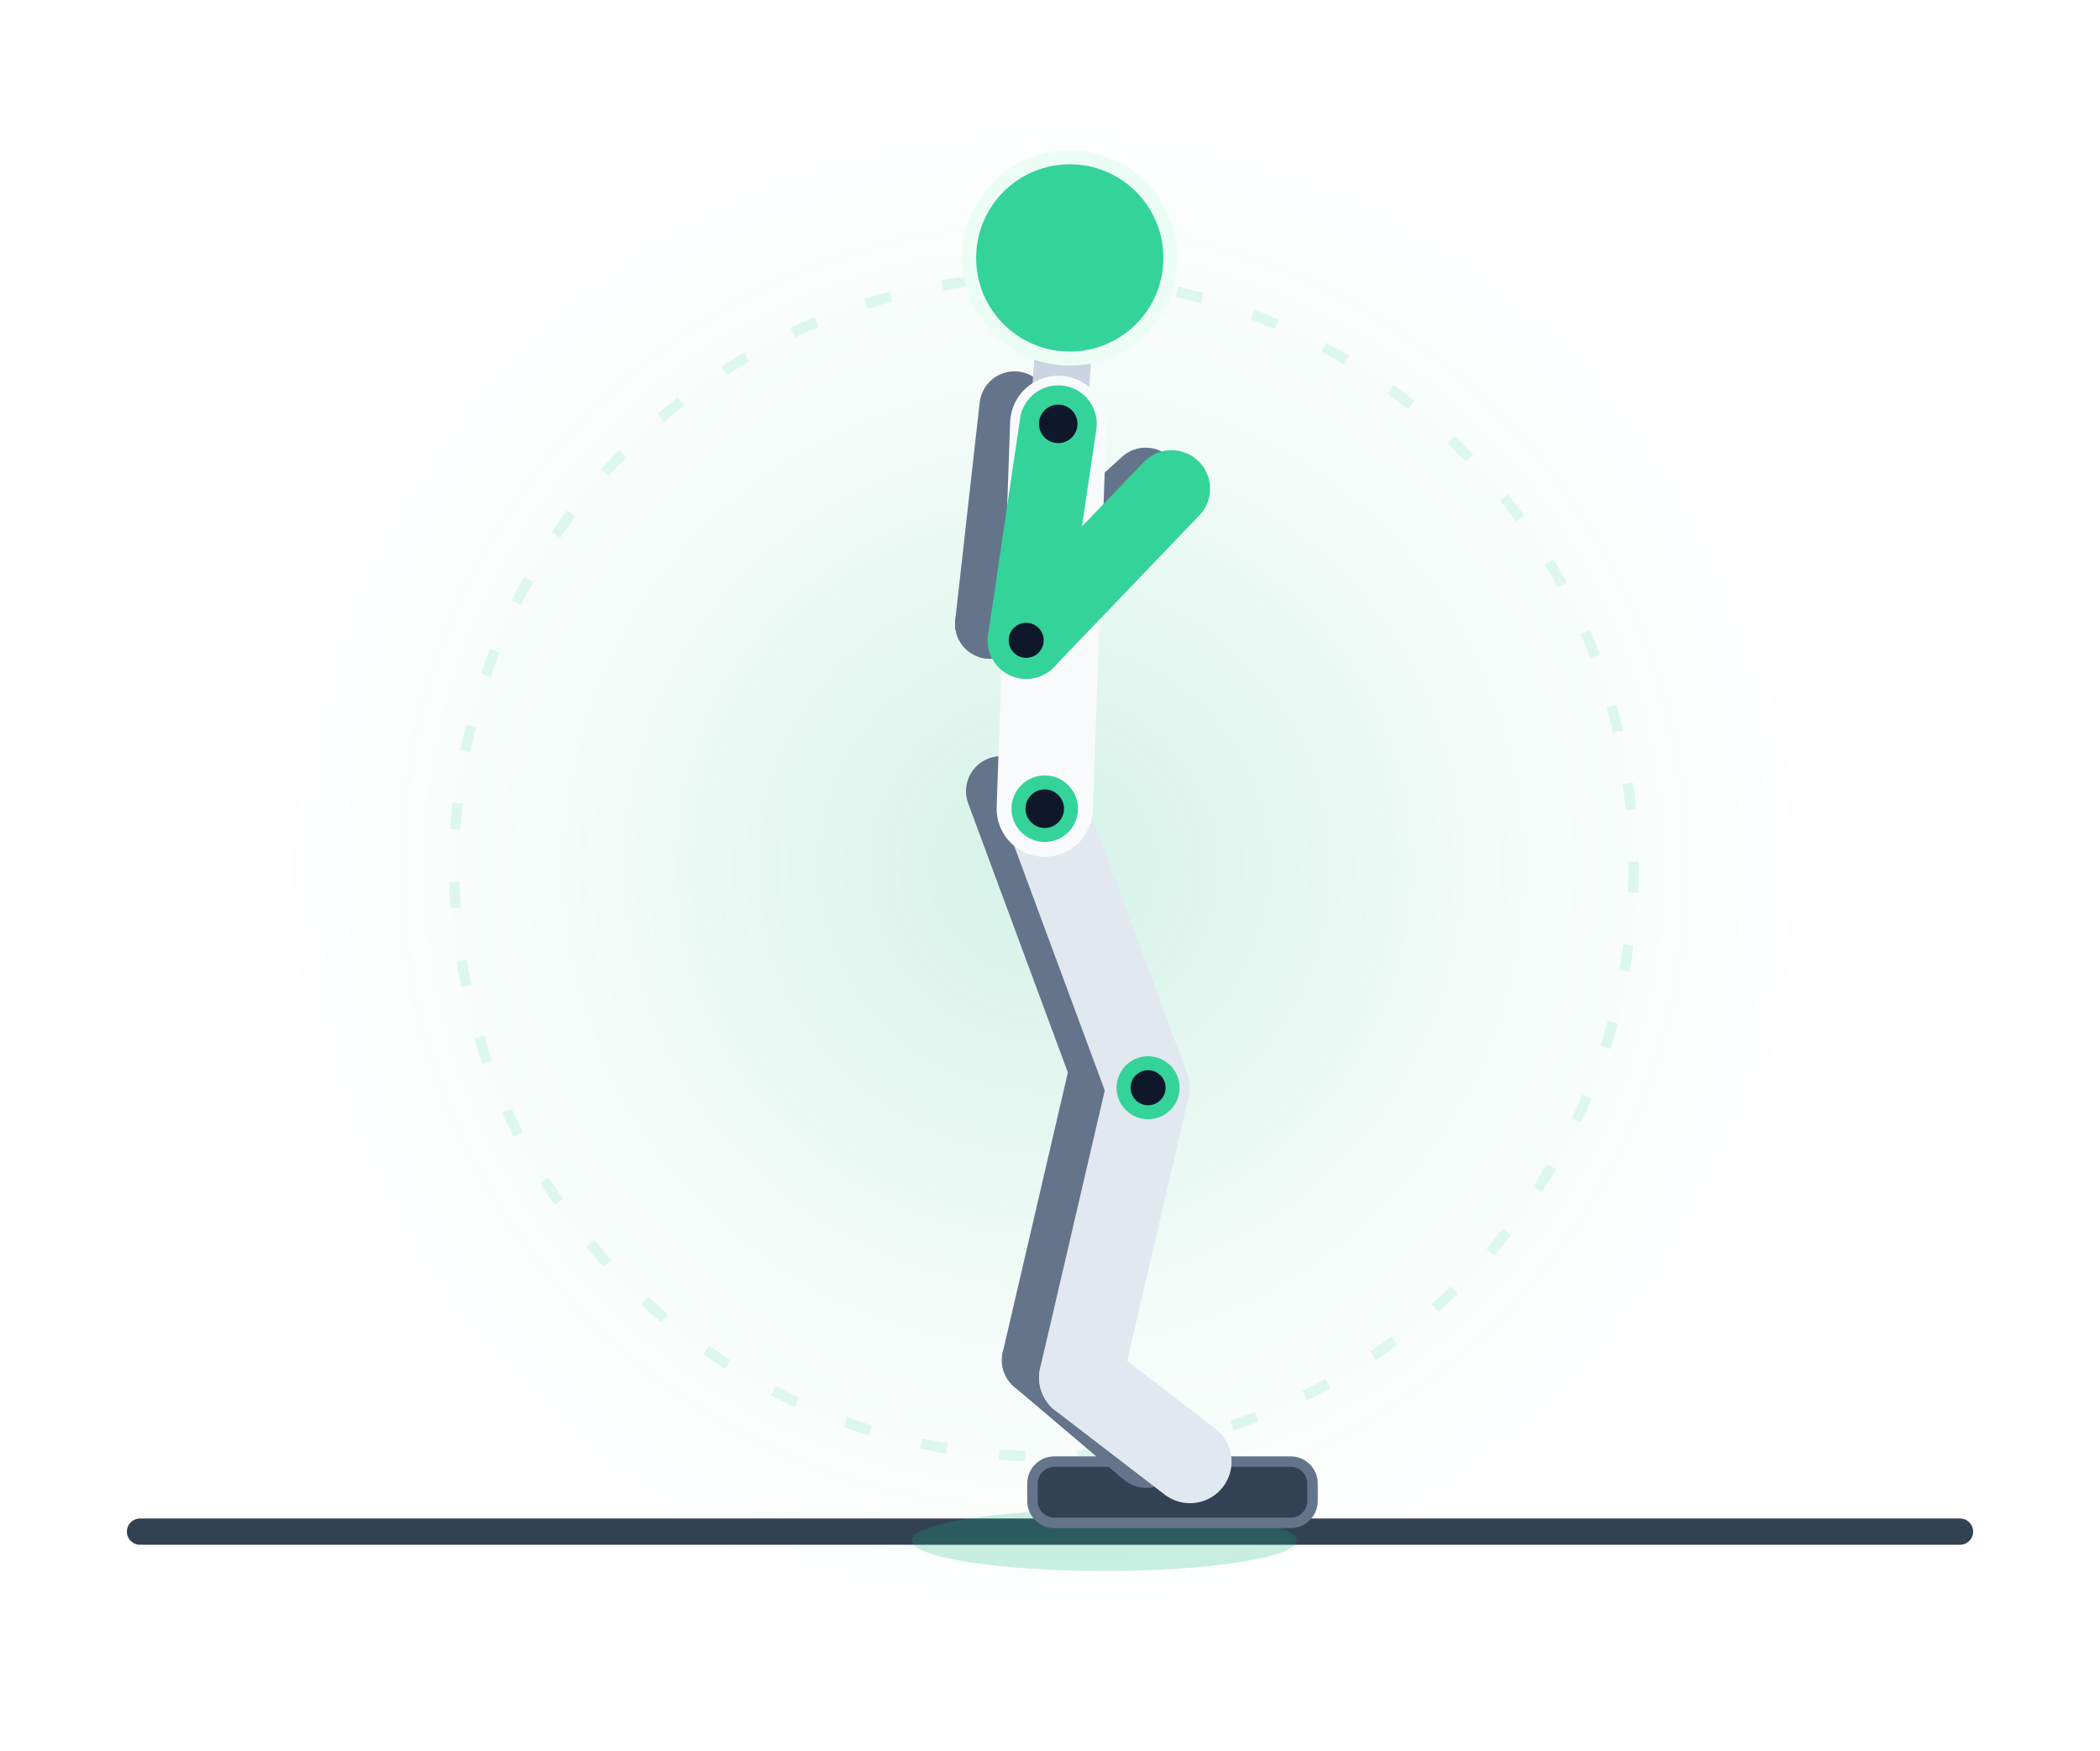
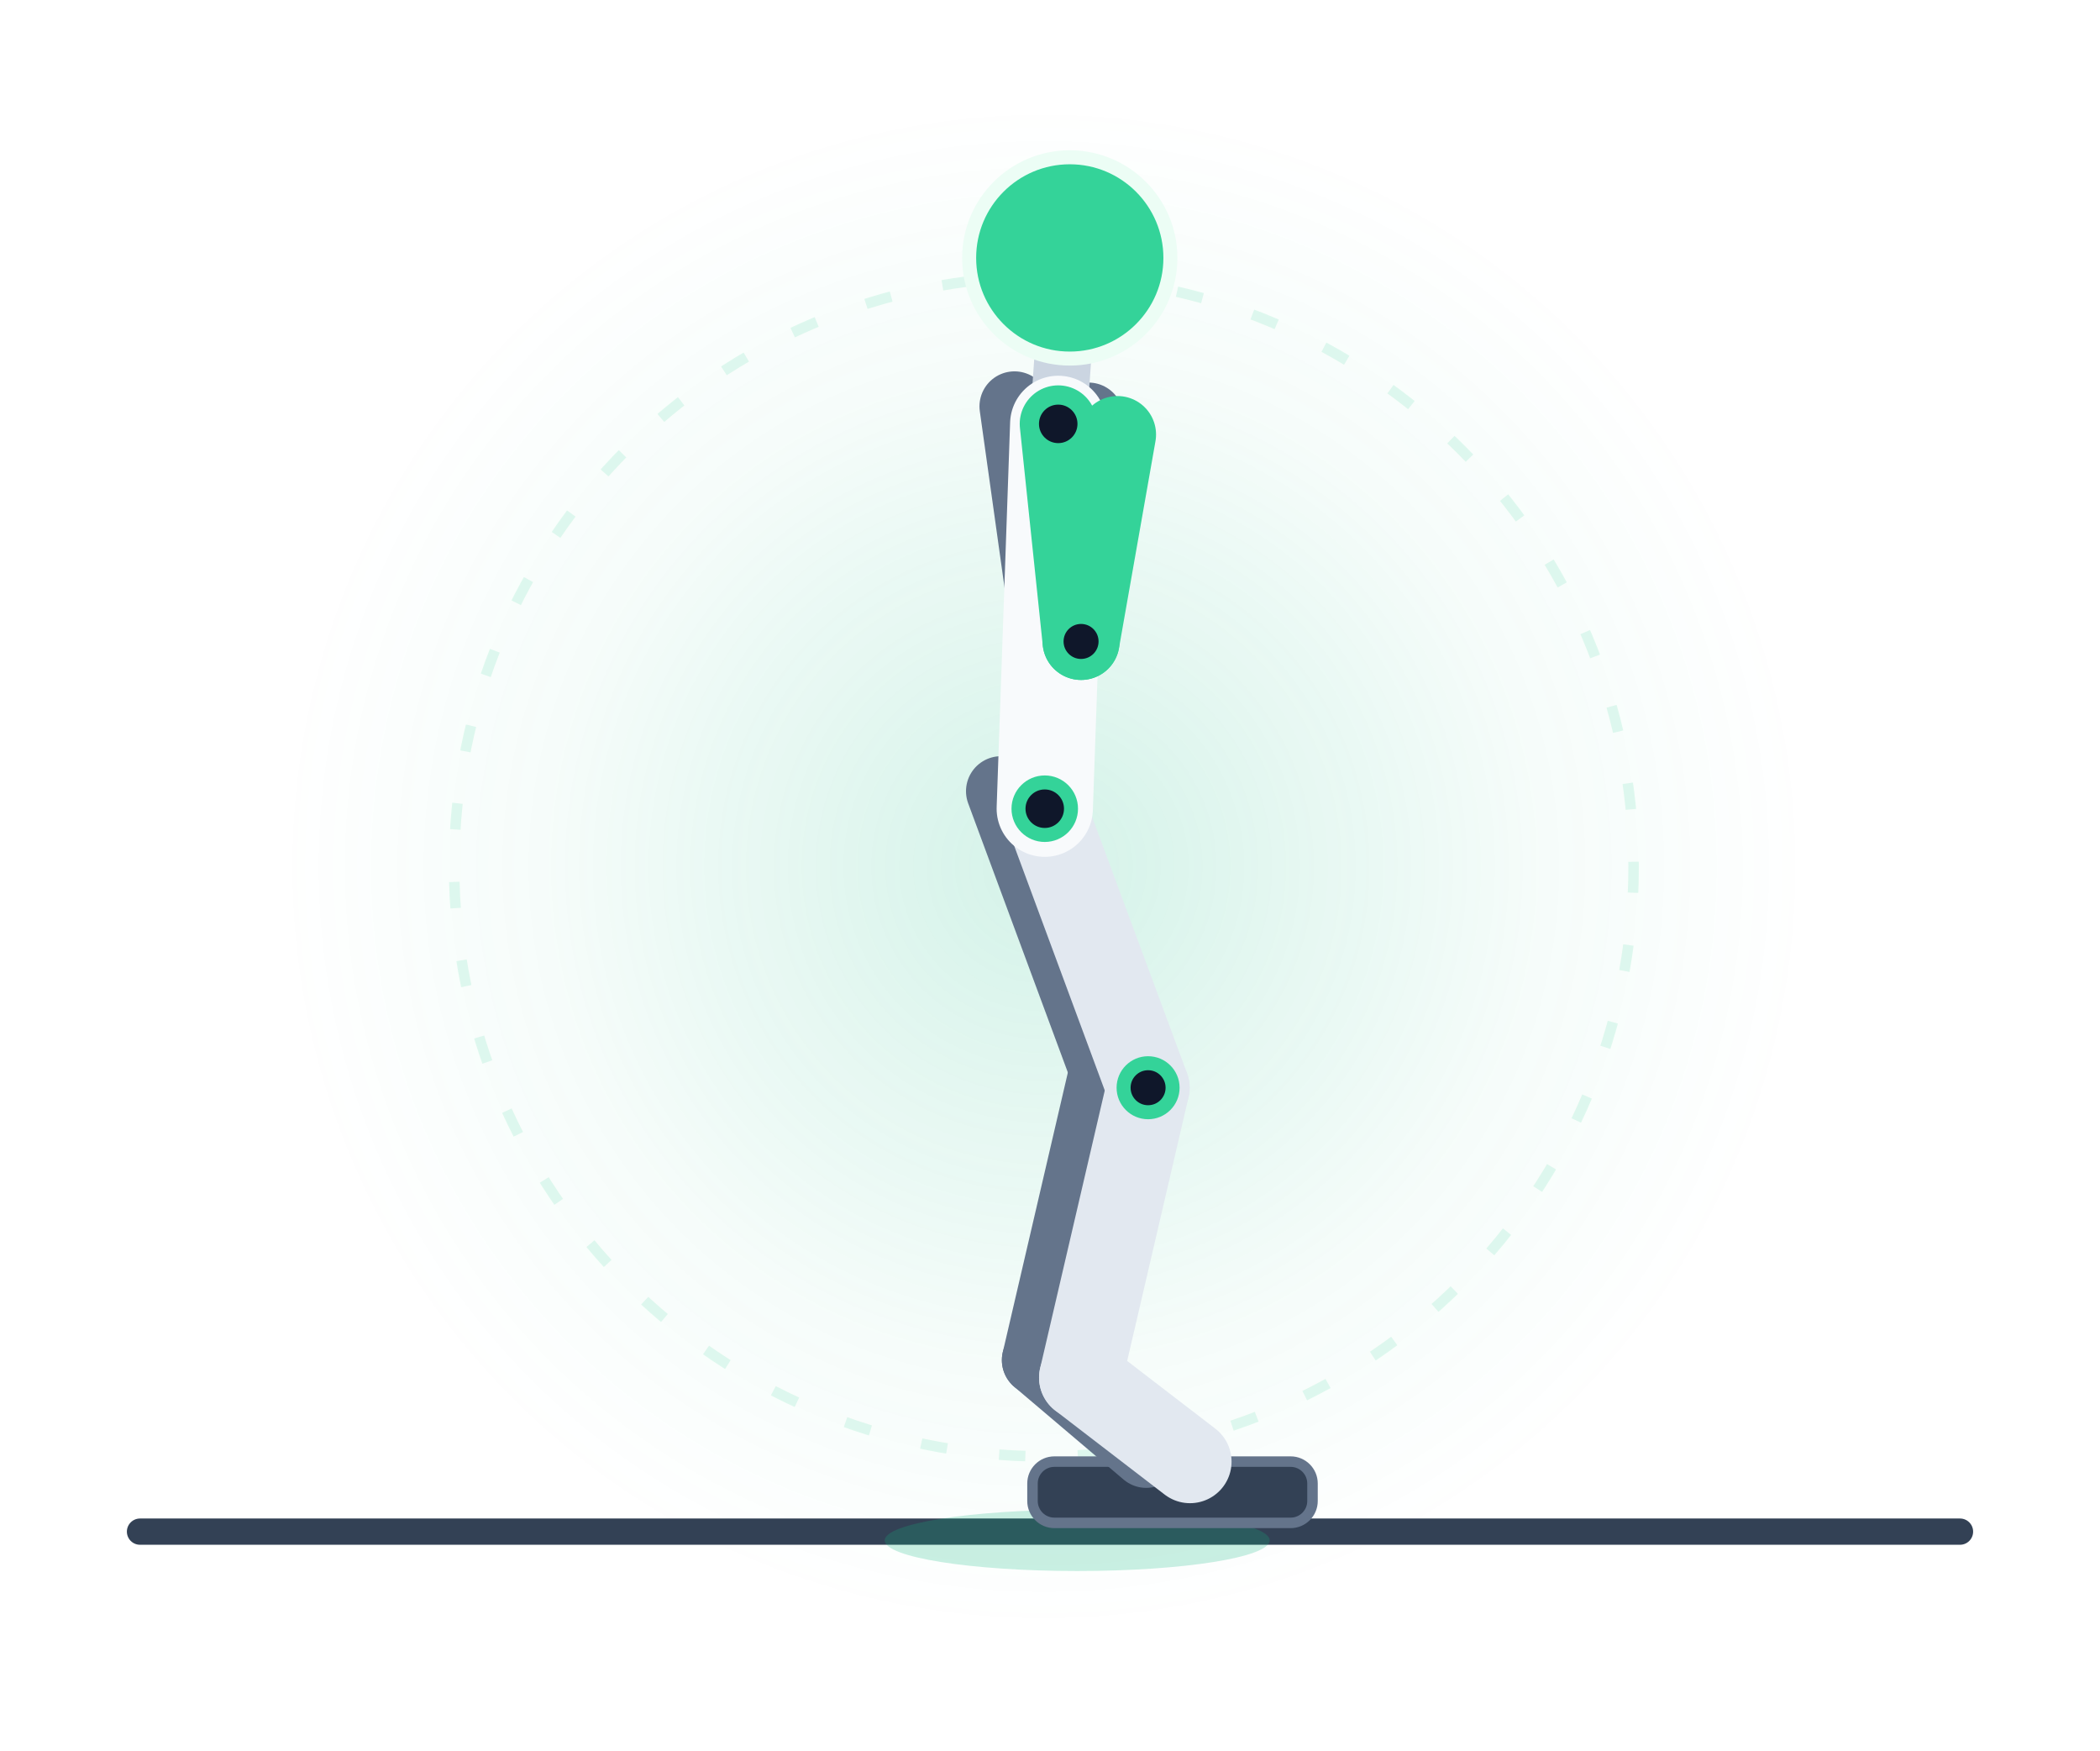
- <svg xmlns="http://www.w3.org/2000/svg" viewBox="0 0 240 200" preserveAspectRatio="xMidYMid meet" class="exercise-svg" role="img" aria-label="Calf Raise" data-archetype="calf_raise" data-tempo-mode="standard" data-hold-style="settle" data-bones="{&quot;lumbar&quot;:22.0,&quot;thoracic&quot;:22.0,&quot;neck&quot;:19.0,&quot;uarm&quot;:25.0,&quot;farm&quot;:24.0,&quot;thigh&quot;:34.0,&quot;shin&quot;:34.0,&quot;back_dx&quot;:-5.0,&quot;back_dy&quot;:-2.0}" data-pose-a="{&quot;hip_x&quot;:114.0,&quot;hip_y&quot;:105.0,&quot;lumbar&quot;:-88.0,&quot;thoracic&quot;:-88.0,&quot;neck&quot;:-86.0,&quot;uarm_f&quot;:102.0,&quot;farm_f&quot;:-48.0,&quot;uarm_b&quot;:100.0,&quot;farm_b&quot;:-44.0,&quot;thigh_f&quot;:69.08,&quot;shin_f&quot;:102.12,&quot;thigh_b&quot;:69.08,&quot;shin_b&quot;:102.12}" data-pose-b="{&quot;hip_x&quot;:120.0,&quot;hip_y&quot;:91.0,&quot;lumbar&quot;:-88.0,&quot;thoracic&quot;:-88.0,&quot;neck&quot;:-86.0,&quot;uarm_f&quot;:98.0,&quot;farm_f&quot;:-46.0,&quot;uarm_b&quot;:96.0,&quot;farm_b&quot;:-42.0,&quot;thigh_f&quot;:69.75,&quot;shin_f&quot;:103.2,&quot;thigh_b&quot;:69.75,&quot;shin_b&quot;:103.2}" data-equipment="body_only" data-forefoot-x="136.00" data-forefoot-y="167.00">
+ <svg xmlns="http://www.w3.org/2000/svg" viewBox="0 0 240 200" preserveAspectRatio="xMidYMid meet" class="exercise-svg" role="img" aria-label="Calf Raise" data-archetype="calf_raise" data-tempo-mode="standard" data-hold-style="settle" data-bones="{&quot;lumbar&quot;:22.0,&quot;thoracic&quot;:22.0,&quot;neck&quot;:19.0,&quot;uarm&quot;:25.0,&quot;farm&quot;:24.0,&quot;thigh&quot;:34.0,&quot;shin&quot;:34.0,&quot;back_dx&quot;:-5.0,&quot;back_dy&quot;:-2.0}" data-pose-a="{&quot;hip_x&quot;:114.0,&quot;hip_y&quot;:105.0,&quot;lumbar&quot;:-88.0,&quot;thoracic&quot;:-88.0,&quot;neck&quot;:-86.0,&quot;uarm_f&quot;:84.0,&quot;farm_f&quot;:-80.0,&quot;uarm_b&quot;:82.0,&quot;farm_b&quot;:-78.0,&quot;thigh_f&quot;:69.08,&quot;shin_f&quot;:102.12,&quot;thigh_b&quot;:69.08,&quot;shin_b&quot;:102.12}" data-pose-b="{&quot;hip_x&quot;:120.0,&quot;hip_y&quot;:91.0,&quot;lumbar&quot;:-88.0,&quot;thoracic&quot;:-88.0,&quot;neck&quot;:-86.0,&quot;uarm_f&quot;:84.0,&quot;farm_f&quot;:-80.0,&quot;uarm_b&quot;:82.0,&quot;farm_b&quot;:-78.0,&quot;thigh_f&quot;:69.75,&quot;shin_f&quot;:103.2,&quot;thigh_b&quot;:69.75,&quot;shin_b&quot;:103.2}" data-equipment="body_only" data-forefoot-x="136.00" data-forefoot-y="167.00">
  <defs>
    <radialGradient id="glow-calf_raise" cx="50%" cy="50%" r="50%">
      <stop offset="0%" stop-color="#10b981" stop-opacity="0.18" />
      <stop offset="65%" stop-color="#10b981" stop-opacity="0.04" />
      <stop offset="100%" stop-color="#10b981" stop-opacity="0" />
    </radialGradient>
  </defs>
  <circle class="js-aura" cx="119.3" cy="99.0" r="87.20" fill="url(#glow-calf_raise)" />
  <circle class="js-ring" cx="119.3" cy="99.0" r="67.40" fill="none" stroke="#34d399" stroke-opacity="0.14" stroke-width="1.2" stroke-dasharray="3 6" />
  <line x1="16" y1="175" x2="224" y2="175" stroke="#334155" stroke-width="3" stroke-linecap="round" />
-   <ellipse class="js-shadow" cx="126.20" cy="176" rx="22.00" ry="3.5" fill="#10b981" fill-opacity="0.22" />
+   <ellipse class="js-shadow" cx="123.11" cy="176" rx="22.00" ry="3.5" fill="#10b981" fill-opacity="0.22" />
  <rect x="118" y="167" width="32" height="7" rx="2.5" fill="#334155" stroke="#64748b" stroke-width="1.2" />
  <g stroke="#64748b" stroke-width="8" stroke-linecap="round">
    <line class="js-thigh-b" x1="114.40" y1="90.40" x2="126.21" y2="122.28" />
    <line class="js-shin-b" x1="126.21" y1="122.28" x2="118.50" y2="155.40" />
    <line class="js-forefoot-b" x1="118.50" y1="155.40" x2="131.00" y2="166.00" />
-     <line class="js-uarm-b" x1="115.94" y1="46.43" x2="113.15" y2="71.27" />
-     <line class="js-farm-b" x1="113.15" y1="71.27" x2="130.93" y2="55.15" />
+     <line class="js-uarm-b" x1="115.94" y1="46.43" x2="119.41" y2="71.18" />
+     <line class="js-farm-b" x1="119.41" y1="71.18" x2="124.40" y2="47.71" />
  </g>
  <g stroke="#e2e8f0" stroke-width="9.5" stroke-linecap="round">
    <line class="js-thigh-f" x1="119.40" y1="92.40" x2="131.21" y2="124.28" />
    <line class="js-shin-f" x1="131.21" y1="124.28" x2="123.50" y2="157.40" />
    <line class="js-forefoot-f" x1="123.50" y1="157.40" x2="136.00" y2="167.00" />
  </g>
  <line class="js-neck" x1="120.94" y1="48.43" x2="122.26" y2="29.47" stroke="#cbd5e1" stroke-width="6.5" stroke-linecap="round" />
  <path class="js-torso" d="M 119.40 92.40 Q 120.17 70.41 120.94 48.43" fill="none" stroke="#f8fafc" stroke-width="11" stroke-linecap="round" stroke-linejoin="round" />
  <g stroke="#34d399" stroke-width="8.8" stroke-linecap="round">
-     <line class="js-uarm-f" x1="120.94" y1="48.43" x2="117.28" y2="73.16" />
-     <line class="js-farm-f" x1="117.28" y1="73.16" x2="133.89" y2="55.84" />
+     <line class="js-uarm-f" x1="120.94" y1="48.43" x2="123.55" y2="73.29" />
+     <line class="js-farm-f" x1="123.55" y1="73.29" x2="127.72" y2="49.65" />
  </g>
  <g fill="#0f172a" stroke="#34d399" stroke-width="1.6">
    <circle class="js-j-shoulder" cx="120.94" cy="48.43" r="3" />
    <circle class="js-j-hip" cx="119.40" cy="92.40" r="3" />
    <circle class="js-j-knee" cx="131.21" cy="124.28" r="2.8" />
-     <circle class="js-j-elbow" cx="117.28" cy="73.16" r="2.8" />
+     <circle class="js-j-elbow" cx="123.55" cy="73.29" r="2.8" />
  </g>
  <circle class="js-head" cx="122.26" cy="29.47" r="11.5" fill="#34d399" stroke="#ecfdf5" stroke-width="1.6" />
</svg>
